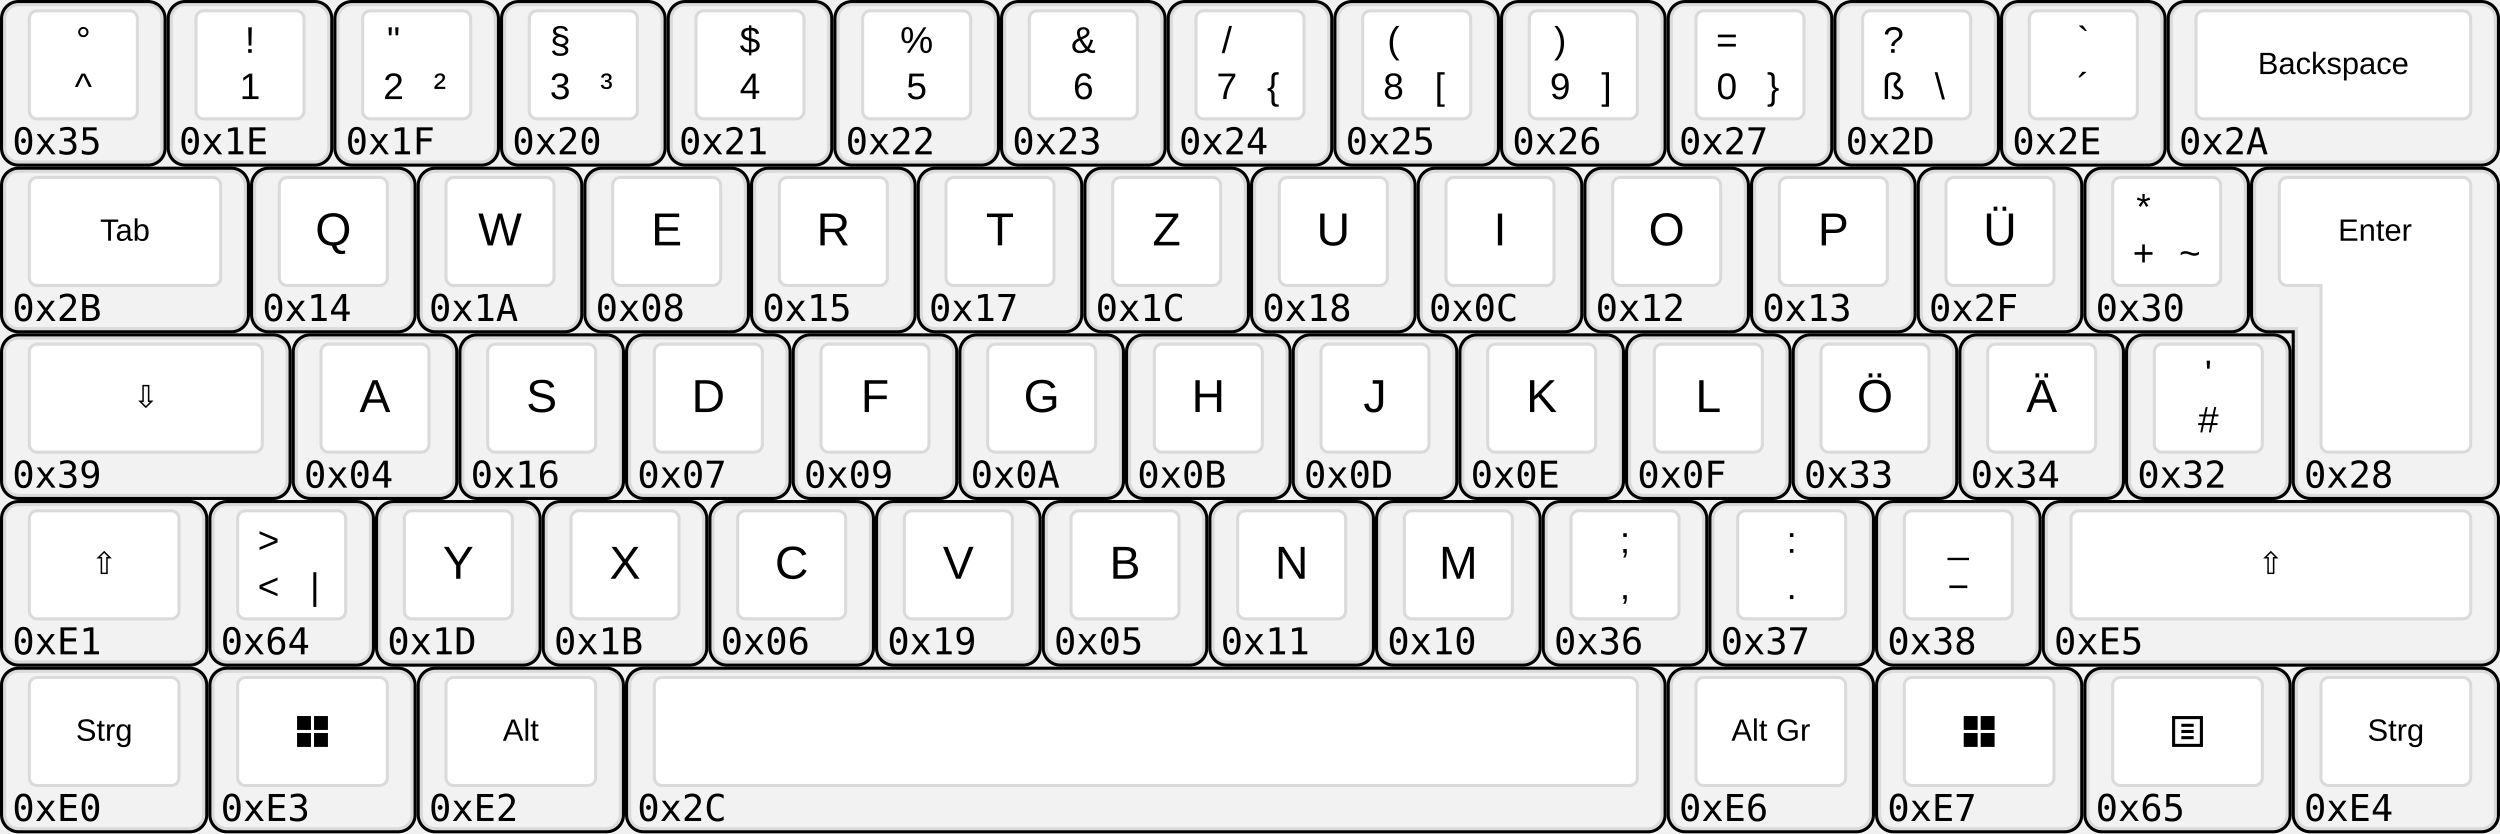
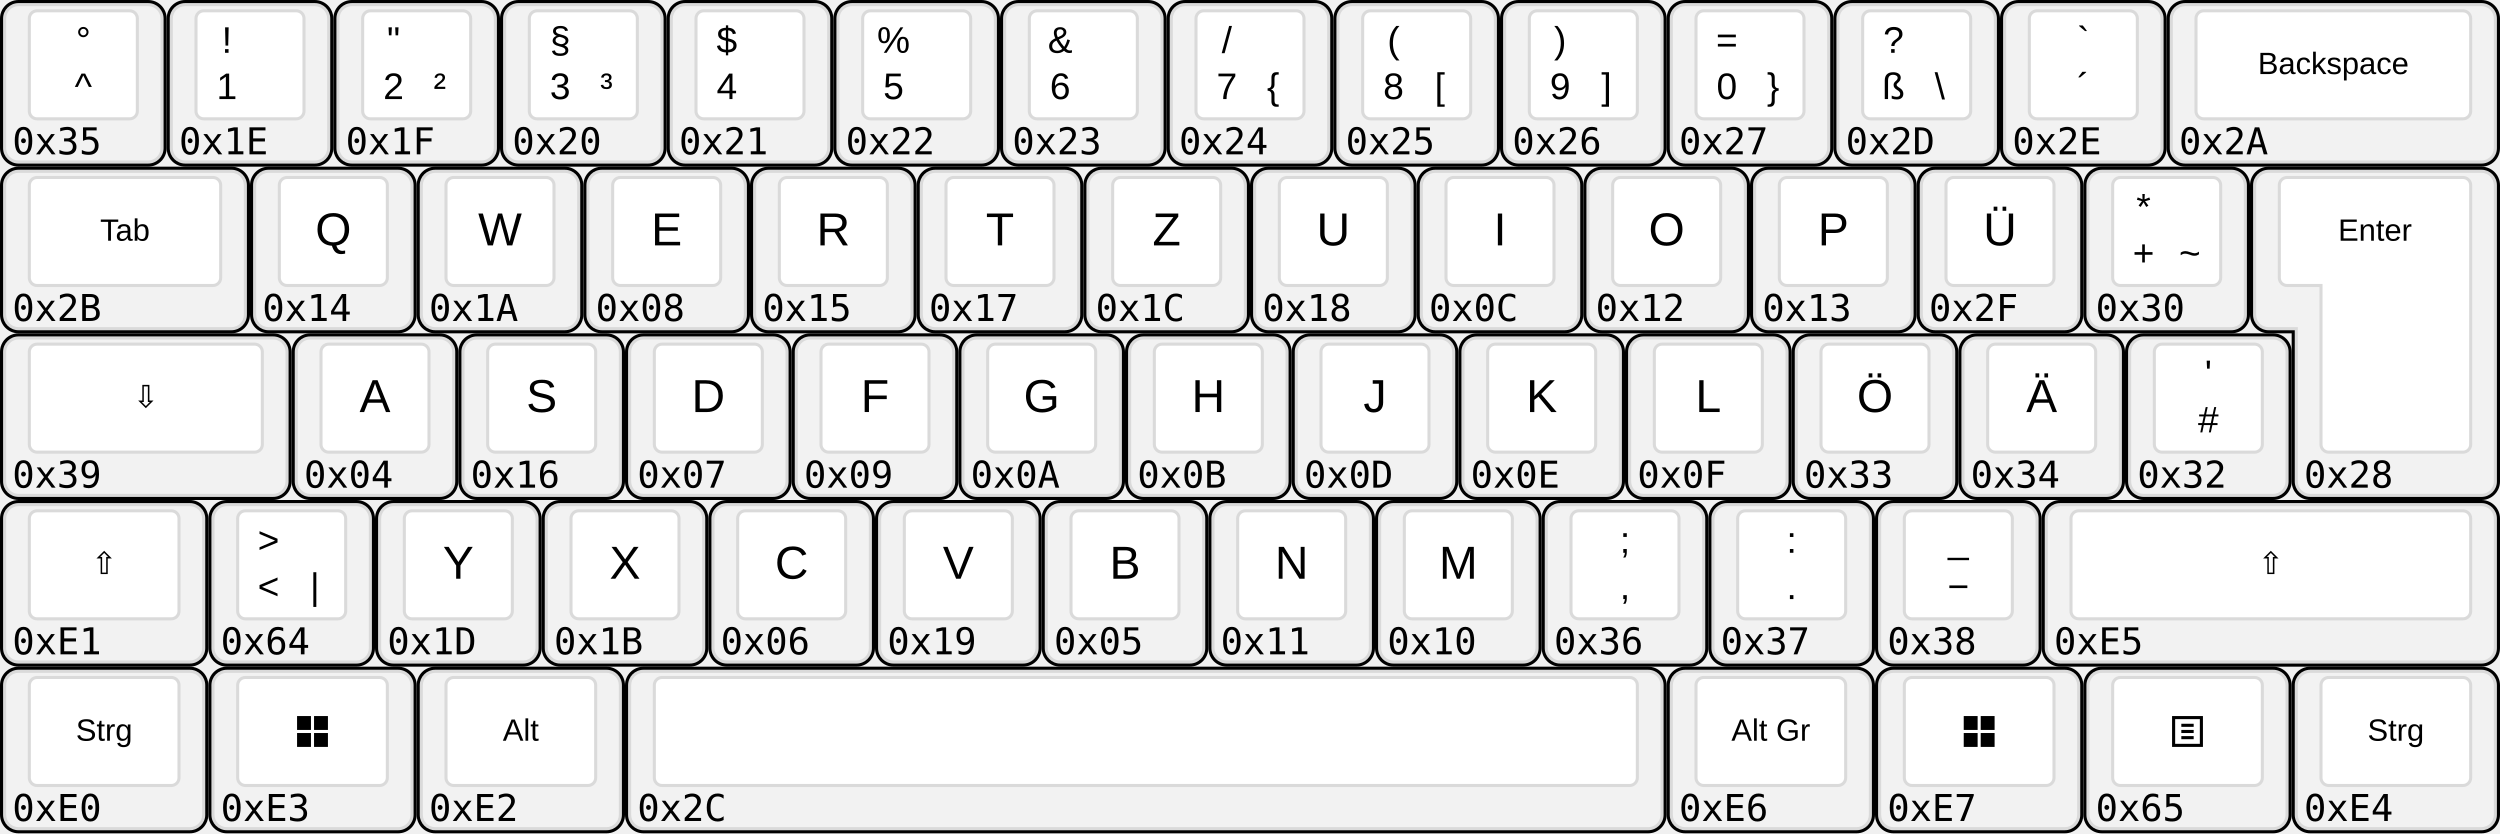
<svg xmlns="http://www.w3.org/2000/svg" xmlns:xlink="http://www.w3.org/1999/xlink" version="1.1" width="810" height="270" viewBox="0 -270 810 270">
  <defs>
    <g id="shape0">
      <path d="M 6 -54 C 2.686 -54 0 -51.314 0 -48 L 0 -6 C 0 -2.686 2.686 0 6 0 L 48 0 C 51.314 0 54 -2.686 54 -6 L 54 -48 C 54 -51.314 51.314 -54 48 -54 Z" fill="#000000" />
      <path d="M 6 -53 C 3.239 -53 1 -50.761 1 -48 L 1 -6 C 1 -3.239 3.239 -1 6 -1 L 48 -1 C 50.761 -1 53 -3.239 53 -6 L 53 -48 C 53 -50.761 50.761 -53 48 -53 Z" fill="#dadada" />
      <path d="M 6 -52 C 3.791 -52 2 -50.209 2 -48 L 2 -6 C 2 -3.791 3.791 -2 6 -2 L 48 -2 C 50.209 -2 52 -3.791 52 -6 L 52 -48 C 52 -50.209 50.209 -52 48 -52 Z" fill="#f2f2f2" />
      <path d="M 12 -51 C 10.343 -51 9 -49.657 9 -48 L 9 -18 C 9 -16.343 10.343 -15 12 -15 L 42 -15 C 43.657 -15 45 -16.343 45 -18 L 45 -48 C 45 -49.657 43.657 -51 42 -51 Z" fill="#dadada" />
      <path d="M 12 -50 C 10.895 -50 10 -49.105 10 -48 L 10 -18 C 10 -16.895 10.895 -16 12 -16 L 42 -16 C 43.105 -16 44 -16.895 44 -18 L 44 -48 C 44 -49.105 43.105 -50 42 -50 Z" fill="#ffffff" />
    </g>
    <g id="shape1">
      <path d="M 6 -54 C 2.686 -54 0 -51.314 0 -48 L 0 -6 C 0 -2.686 2.686 0 6 0 L 102 0 C 105.314 0 108 -2.686 108 -6 L 108 -48 C 108 -51.314 105.314 -54 102 -54 Z" fill="#000000" />
      <path d="M 6 -53 C 3.239 -53 1 -50.761 1 -48 L 1 -6 C 1 -3.239 3.239 -1 6 -1 L 102 -1 C 104.761 -1 107 -3.239 107 -6 L 107 -48 C 107 -50.761 104.761 -53 102 -53 Z" fill="#dadada" />
      <path d="M 6 -52 C 3.791 -52 2 -50.209 2 -48 L 2 -6 C 2 -3.791 3.791 -2 6 -2 L 102 -2 C 104.209 -2 106 -3.791 106 -6 L 106 -48 C 106 -50.209 104.209 -52 102 -52 Z" fill="#f2f2f2" />
      <path d="M 12 -51 C 10.343 -51 9 -49.657 9 -48 L 9 -18 C 9 -16.343 10.343 -15 12 -15 L 96 -15 C 97.657 -15 99 -16.343 99 -18 L 99 -48 C 99 -49.657 97.657 -51 96 -51 Z" fill="#dadada" />
      <path d="M 12 -50 C 10.895 -50 10 -49.105 10 -48 L 10 -18 C 10 -16.895 10.895 -16 12 -16 L 96 -16 C 97.105 -16 98 -16.895 98 -18 L 98 -48 C 98 -49.105 97.105 -50 96 -50 Z" fill="#ffffff" />
    </g>
    <g id="shape2">
      <path d="M 6 -54 C 2.686 -54 0 -51.314 0 -48 L 0 -6 C 0 -2.686 2.686 0 6 0 L 75 0 C 78.314 0 81 -2.686 81 -6 L 81 -48 C 81 -51.314 78.314 -54 75 -54 Z" fill="#000000" />
      <path d="M 6 -53 C 3.239 -53 1 -50.761 1 -48 L 1 -6 C 1 -3.239 3.239 -1 6 -1 L 75 -1 C 77.761 -1 80 -3.239 80 -6 L 80 -48 C 80 -50.761 77.761 -53 75 -53 Z" fill="#dadada" />
      <path d="M 6 -52 C 3.791 -52 2 -50.209 2 -48 L 2 -6 C 2 -3.791 3.791 -2 6 -2 L 75 -2 C 77.209 -2 79 -3.791 79 -6 L 79 -48 C 79 -50.209 77.209 -52 75 -52 Z" fill="#f2f2f2" />
      <path d="M 12 -51 C 10.343 -51 9 -49.657 9 -48 L 9 -18 C 9 -16.343 10.343 -15 12 -15 L 69 -15 C 70.657 -15 72 -16.343 72 -18 L 72 -48 C 72 -49.657 70.657 -51 69 -51 Z" fill="#dadada" />
      <path d="M 12 -50 C 10.895 -50 10 -49.105 10 -48 L 10 -18 C 10 -16.895 10.895 -16 12 -16 L 69 -16 C 70.105 -16 71 -16.895 71 -18 L 71 -48 C 71 -49.105 70.105 -50 69 -50 Z" fill="#ffffff" />
    </g>
    <g id="shape3">
      <path d="M 6 -54 C 2.686 -54 0 -51.314 0 -48 L 0 -6 C 0 -2.686 2.686 0 6 0 L 88.5 0 C 91.814 0 94.5 -2.686 94.5 -6 L 94.5 -48 C 94.5 -51.314 91.814 -54 88.5 -54 Z" fill="#000000" />
      <path d="M 6 -53 C 3.239 -53 1 -50.761 1 -48 L 1 -6 C 1 -3.239 3.239 -1 6 -1 L 88.5 -1 C 91.261 -1 93.5 -3.239 93.5 -6 L 93.5 -48 C 93.5 -50.761 91.261 -53 88.5 -53 Z" fill="#dadada" />
      <path d="M 6 -52 C 3.791 -52 2 -50.209 2 -48 L 2 -6 C 2 -3.791 3.791 -2 6 -2 L 88.5 -2 C 90.709 -2 92.5 -3.791 92.5 -6 L 92.5 -48 C 92.5 -50.209 90.709 -52 88.5 -52 Z" fill="#f2f2f2" />
      <path d="M 12 -51 C 10.343 -51 9 -49.657 9 -48 L 9 -18 C 9 -16.343 10.343 -15 12 -15 L 82.5 -15 C 84.157 -15 85.5 -16.343 85.5 -18 L 85.5 -48 C 85.5 -49.657 84.157 -51 82.5 -51 Z" fill="#dadada" />
      <path d="M 12 -50 C 10.895 -50 10 -49.105 10 -48 L 10 -18 C 10 -16.895 10.895 -16 12 -16 L 82.5 -16 C 83.605 -16 84.5 -16.895 84.5 -18 L 84.5 -48 C 84.5 -49.105 83.605 -50 82.5 -50 Z" fill="#ffffff" />
    </g>
    <g id="shape4">
      <path d="M -7.5 -108 C -10.814 -108 -13.5 -105.314 -13.5 -102 L -13.5 -60 C -13.5 -56.686 -10.814 -54 -7.5 -54 L 0 -54 L 0 -6 C 0 -2.686 2.686 0 6 0 L 61.5 0 C 64.814 0 67.5 -2.686 67.5 -6 L 67.5 -102 C 67.5 -105.314 64.814 -108 61.5 -108 Z" fill="#000000" />
      <path d="M -7.5 -107 C -10.261 -107 -12.5 -104.761 -12.5 -102 L -12.5 -60 C -12.5 -57.239 -10.261 -55 -7.5 -55 L 1 -55 L 1 -54 L 1 -6 C 1 -3.239 3.239 -1 6 -1 L 61.5 -1 C 64.261 -1 66.5 -3.239 66.5 -6 L 66.5 -102 C 66.5 -104.761 64.261 -107 61.5 -107 Z" fill="#dadada" />
      <path d="M -7.5 -106 C -9.709 -106 -11.5 -104.209 -11.5 -102 L -11.5 -60 C -11.5 -57.791 -9.709 -56 -7.5 -56 L 2 -56 L 2 -54 L 2 -6 C 2 -3.791 3.791 -2 6 -2 L 61.5 -2 C 63.709 -2 65.5 -3.791 65.5 -6 L 65.5 -102 C 65.5 -104.209 63.709 -106 61.5 -106 Z" fill="#f2f2f2" />
      <path d="M -1.5 -105 C -3.157 -105 -4.5 -103.657 -4.5 -102 L -4.5 -72 C -4.5 -70.343 -3.157 -69 -1.5 -69 L 9 -69 L 9 -60 L 9 -18 C 9 -16.343 10.343 -15 12 -15 L 55.5 -15 C 57.157 -15 58.5 -16.343 58.5 -18 L 58.5 -102 C 58.5 -103.657 57.157 -105 55.5 -105 Z" fill="#dadada" />
      <path d="M -1.5 -104 C -2.605 -104 -3.5 -103.105 -3.5 -102 L -3.5 -72 C -3.5 -70.895 -2.605 -70 -1.5 -70 L 10 -70 L 10 -60 L 10 -18 C 10 -16.895 10.895 -16 12 -16 L 55.5 -16 C 56.605 -16 57.5 -16.895 57.5 -18 L 57.5 -102 C 57.5 -103.105 56.605 -104 55.5 -104 Z" fill="#ffffff" />
    </g>
    <g id="shape5">
      <path d="M 6 -54 C 2.686 -54 0 -51.314 0 -48 L 0 -6 C 0 -2.686 2.686 0 6 0 L 61.5 0 C 64.814 0 67.5 -2.686 67.5 -6 L 67.5 -48 C 67.5 -51.314 64.814 -54 61.5 -54 Z" fill="#000000" />
      <path d="M 6 -53 C 3.239 -53 1 -50.761 1 -48 L 1 -6 C 1 -3.239 3.239 -1 6 -1 L 61.5 -1 C 64.261 -1 66.5 -3.239 66.5 -6 L 66.5 -48 C 66.5 -50.761 64.261 -53 61.5 -53 Z" fill="#dadada" />
      <path d="M 6 -52 C 3.791 -52 2 -50.209 2 -48 L 2 -6 C 2 -3.791 3.791 -2 6 -2 L 61.5 -2 C 63.709 -2 65.5 -3.791 65.5 -6 L 65.5 -48 C 65.5 -50.209 63.709 -52 61.5 -52 Z" fill="#f2f2f2" />
      <path d="M 12 -51 C 10.343 -51 9 -49.657 9 -48 L 9 -18 C 9 -16.343 10.343 -15 12 -15 L 55.5 -15 C 57.157 -15 58.5 -16.343 58.5 -18 L 58.5 -48 C 58.5 -49.657 57.157 -51 55.5 -51 Z" fill="#dadada" />
      <path d="M 12 -50 C 10.895 -50 10 -49.105 10 -48 L 10 -18 C 10 -16.895 10.895 -16 12 -16 L 55.5 -16 C 56.605 -16 57.5 -16.895 57.5 -18 L 57.5 -48 C 57.5 -49.105 56.605 -50 55.5 -50 Z" fill="#ffffff" />
    </g>
    <g id="shape6">
      <path d="M 6 -54 C 2.686 -54 0 -51.314 0 -48 L 0 -6 C 0 -2.686 2.686 0 6 0 L 142.5 0 C 145.814 0 148.5 -2.686 148.5 -6 L 148.5 -48 C 148.5 -51.314 145.814 -54 142.5 -54 Z" fill="#000000" />
      <path d="M 6 -53 C 3.239 -53 1 -50.761 1 -48 L 1 -6 C 1 -3.239 3.239 -1 6 -1 L 142.5 -1 C 145.261 -1 147.5 -3.239 147.5 -6 L 147.5 -48 C 147.5 -50.761 145.261 -53 142.5 -53 Z" fill="#dadada" />
      <path d="M 6 -52 C 3.791 -52 2 -50.209 2 -48 L 2 -6 C 2 -3.791 3.791 -2 6 -2 L 142.5 -2 C 144.709 -2 146.5 -3.791 146.5 -6 L 146.5 -48 C 146.5 -50.209 144.709 -52 142.5 -52 Z" fill="#f2f2f2" />
      <path d="M 12 -51 C 10.343 -51 9 -49.657 9 -48 L 9 -18 C 9 -16.343 10.343 -15 12 -15 L 136.5 -15 C 138.157 -15 139.5 -16.343 139.5 -18 L 139.5 -48 C 139.5 -49.657 138.157 -51 136.5 -51 Z" fill="#dadada" />
      <path d="M 12 -50 C 10.895 -50 10 -49.105 10 -48 L 10 -18 C 10 -16.895 10.895 -16 12 -16 L 136.5 -16 C 137.605 -16 138.5 -16.895 138.5 -18 L 138.5 -48 C 138.5 -49.105 137.605 -50 136.5 -50 Z" fill="#ffffff" />
    </g>
    <g id="shape7">
      <path d="M 6 -54 C 2.686 -54 0 -51.314 0 -48 L 0 -6 C 0 -2.686 2.686 0 6 0 L 331.5 0 C 334.814 0 337.5 -2.686 337.5 -6 L 337.5 -48 C 337.5 -51.314 334.814 -54 331.5 -54 Z" fill="#000000" />
      <path d="M 6 -53 C 3.239 -53 1 -50.761 1 -48 L 1 -6 C 1 -3.239 3.239 -1 6 -1 L 331.5 -1 C 334.261 -1 336.5 -3.239 336.5 -6 L 336.5 -48 C 336.5 -50.761 334.261 -53 331.5 -53 Z" fill="#dadada" />
      <path d="M 6 -52 C 3.791 -52 2 -50.209 2 -48 L 2 -6 C 2 -3.791 3.791 -2 6 -2 L 331.5 -2 C 333.709 -2 335.5 -3.791 335.5 -6 L 335.5 -48 C 335.5 -50.209 333.709 -52 331.5 -52 Z" fill="#f2f2f2" />
      <path d="M 12 -51 C 10.343 -51 9 -49.657 9 -48 L 9 -18 C 9 -16.343 10.343 -15 12 -15 L 325.5 -15 C 327.157 -15 328.5 -16.343 328.5 -18 L 328.5 -48 C 328.5 -49.657 327.157 -51 325.5 -51 Z" fill="#dadada" />
      <path d="M 12 -50 C 10.895 -50 10 -49.105 10 -48 L 10 -18 C 10 -16.895 10.895 -16 12 -16 L 325.5 -16 C 326.605 -16 327.5 -16.895 327.5 -18 L 327.5 -48 C 327.5 -49.105 326.605 -50 325.5 -50 Z" fill="#ffffff" />
    </g>
    <path id="path0" d="M 0 0 h 0.45 v 0.45 h -0.45 z M 1 0 v 0.45 h -0.45 v -0.45 z M 1 1 h -0.45 v -0.45 h 0.45 z M 0 1 v -0.45 h 0.45 v 0.45 z" />
    <path id="path1" d="M 0 0 V 1 H 1 V 0 Z M 0.9 0.9 H 0.1 V 0.1 H 0.9 Z M 0.7 0.35 H 0.3 V 0.25 H 0.7 Z M 0.7 0.55 H 0.3 V 0.45 H 0.7 Z M 0.7 0.75 H 0.3 V 0.65 H 0.7 Z" />
  </defs>
  <g class="keyboard">
    <g class="key">
      <use xlink:href="#shape0" transform="translate(0 -216)" />
      <text x="27" y="-237.9" text-anchor="middle" font-family="Arial" font-size="12" fill="#000000">^</text>
      <text x="27" y="-252.9" text-anchor="middle" font-family="Arial" font-size="12" fill="#000000">°</text>
      <text x="4" y="-220" font-family="monospace" font-size="12" fill="#000000">0x35</text>
    </g>
    <g class="key">
      <use xlink:href="#shape0" transform="translate(54 -216)" />
-       <text x="81" y="-237.9" text-anchor="middle" font-family="Arial" font-size="12" fill="#000000">1</text>
-       <text x="81" y="-252.9" text-anchor="middle" font-family="Arial" font-size="12" fill="#000000">!</text>
+       <text x="73.5" y="-237.9" text-anchor="middle" font-family="Arial" font-size="12" fill="#000000">1</text>
+       <text x="73.5" y="-252.9" text-anchor="middle" font-family="Arial" font-size="12" fill="#000000">!</text>
      <text x="58" y="-220" font-family="monospace" font-size="12" fill="#000000">0x1E</text>
    </g>
    <g class="key">
      <use xlink:href="#shape0" transform="translate(108 -216)" />
      <text x="127.5" y="-237.9" text-anchor="middle" font-family="Arial" font-size="12" fill="#000000">2</text>
      <text x="127.5" y="-252.9" text-anchor="middle" font-family="Arial" font-size="12" fill="#000000">"</text>
      <text x="142.5" y="-237.9" text-anchor="middle" font-family="Arial" font-size="12" fill="#000000">²</text>
      <text x="112" y="-220" font-family="monospace" font-size="12" fill="#000000">0x1F</text>
    </g>
    <g class="key">
      <use xlink:href="#shape0" transform="translate(162 -216)" />
      <text x="181.5" y="-237.9" text-anchor="middle" font-family="Arial" font-size="12" fill="#000000">3</text>
      <text x="181.5" y="-252.9" text-anchor="middle" font-family="Arial" font-size="12" fill="#000000">§</text>
      <text x="196.5" y="-237.9" text-anchor="middle" font-family="Arial" font-size="12" fill="#000000">³</text>
      <text x="166" y="-220" font-family="monospace" font-size="12" fill="#000000">0x20</text>
    </g>
    <g class="key">
      <use xlink:href="#shape0" transform="translate(216 -216)" />
-       <text x="243" y="-237.9" text-anchor="middle" font-family="Arial" font-size="12" fill="#000000">4</text>
-       <text x="243" y="-252.9" text-anchor="middle" font-family="Arial" font-size="12" fill="#000000">$</text>
+       <text x="235.5" y="-237.9" text-anchor="middle" font-family="Arial" font-size="12" fill="#000000">4</text>
+       <text x="235.5" y="-252.9" text-anchor="middle" font-family="Arial" font-size="12" fill="#000000">$</text>
      <text x="220" y="-220" font-family="monospace" font-size="12" fill="#000000">0x21</text>
    </g>
    <g class="key">
      <use xlink:href="#shape0" transform="translate(270 -216)" />
-       <text x="297" y="-237.9" text-anchor="middle" font-family="Arial" font-size="12" fill="#000000">5</text>
-       <text x="297" y="-252.9" text-anchor="middle" font-family="Arial" font-size="12" fill="#000000">%</text>
+       <text x="289.5" y="-237.9" text-anchor="middle" font-family="Arial" font-size="12" fill="#000000">5</text>
+       <text x="289.5" y="-252.9" text-anchor="middle" font-family="Arial" font-size="12" fill="#000000">%</text>
      <text x="274" y="-220" font-family="monospace" font-size="12" fill="#000000">0x22</text>
    </g>
    <g class="key">
      <use xlink:href="#shape0" transform="translate(324 -216)" />
-       <text x="351" y="-237.9" text-anchor="middle" font-family="Arial" font-size="12" fill="#000000">6</text>
-       <text x="351" y="-252.9" text-anchor="middle" font-family="Arial" font-size="12" fill="#000000">&amp;</text>
+       <text x="343.5" y="-237.9" text-anchor="middle" font-family="Arial" font-size="12" fill="#000000">6</text>
+       <text x="343.5" y="-252.9" text-anchor="middle" font-family="Arial" font-size="12" fill="#000000">&amp;</text>
      <text x="328" y="-220" font-family="monospace" font-size="12" fill="#000000">0x23</text>
    </g>
    <g class="key">
      <use xlink:href="#shape0" transform="translate(378 -216)" />
      <text x="397.5" y="-237.9" text-anchor="middle" font-family="Arial" font-size="12" fill="#000000">7</text>
      <text x="397.5" y="-252.9" text-anchor="middle" font-family="Arial" font-size="12" fill="#000000">/</text>
      <text x="412.5" y="-237.9" text-anchor="middle" font-family="Arial" font-size="12" fill="#000000">{</text>
      <text x="382" y="-220" font-family="monospace" font-size="12" fill="#000000">0x24</text>
    </g>
    <g class="key">
      <use xlink:href="#shape0" transform="translate(432 -216)" />
      <text x="451.5" y="-237.9" text-anchor="middle" font-family="Arial" font-size="12" fill="#000000">8</text>
      <text x="451.5" y="-252.9" text-anchor="middle" font-family="Arial" font-size="12" fill="#000000">(</text>
      <text x="466.5" y="-237.9" text-anchor="middle" font-family="Arial" font-size="12" fill="#000000">[</text>
      <text x="436" y="-220" font-family="monospace" font-size="12" fill="#000000">0x25</text>
    </g>
    <g class="key">
      <use xlink:href="#shape0" transform="translate(486 -216)" />
      <text x="505.5" y="-237.9" text-anchor="middle" font-family="Arial" font-size="12" fill="#000000">9</text>
      <text x="505.5" y="-252.9" text-anchor="middle" font-family="Arial" font-size="12" fill="#000000">)</text>
      <text x="520.5" y="-237.9" text-anchor="middle" font-family="Arial" font-size="12" fill="#000000">]</text>
      <text x="490" y="-220" font-family="monospace" font-size="12" fill="#000000">0x26</text>
    </g>
    <g class="key">
      <use xlink:href="#shape0" transform="translate(540 -216)" />
      <text x="559.5" y="-237.9" text-anchor="middle" font-family="Arial" font-size="12" fill="#000000">0</text>
      <text x="559.5" y="-252.9" text-anchor="middle" font-family="Arial" font-size="12" fill="#000000">=</text>
      <text x="574.5" y="-237.9" text-anchor="middle" font-family="Arial" font-size="12" fill="#000000">}</text>
      <text x="544" y="-220" font-family="monospace" font-size="12" fill="#000000">0x27</text>
    </g>
    <g class="key">
      <use xlink:href="#shape0" transform="translate(594 -216)" />
      <text x="613.5" y="-237.9" text-anchor="middle" font-family="Arial" font-size="12" fill="#000000">ß</text>
      <text x="613.5" y="-252.9" text-anchor="middle" font-family="Arial" font-size="12" fill="#000000">?</text>
      <text x="628.5" y="-237.9" text-anchor="middle" font-family="Arial" font-size="12" fill="#000000">\</text>
      <text x="598" y="-220" font-family="monospace" font-size="12" fill="#000000">0x2D</text>
    </g>
    <g class="key">
      <use xlink:href="#shape0" transform="translate(648 -216)" />
      <text x="675" y="-237.9" text-anchor="middle" font-family="Arial" font-size="12" fill="#000000">´</text>
      <text x="675" y="-252.9" text-anchor="middle" font-family="Arial" font-size="12" fill="#000000">`</text>
      <text x="652" y="-220" font-family="monospace" font-size="12" fill="#000000">0x2E</text>
    </g>
    <g class="key">
      <use xlink:href="#shape1" transform="translate(702 -216)" />
      <text x="756" y="-246" text-anchor="middle" font-family="Arial" font-size="10" fill="#000000">Backspace</text>
      <text x="706" y="-220" font-family="monospace" font-size="12" fill="#000000">0x2A</text>
    </g>
    <g class="key">
      <use xlink:href="#shape2" transform="translate(0 -162)" />
      <text x="40.5" y="-192" text-anchor="middle" font-family="Arial" font-size="10" fill="#000000">Tab</text>
      <text x="4" y="-166" font-family="monospace" font-size="12" fill="#000000">0x2B</text>
    </g>
    <g class="key">
      <use xlink:href="#shape0" transform="translate(81 -162)" />
      <text x="108" y="-190.5" text-anchor="middle" font-family="Arial" font-size="15" fill="#000000">Q</text>
      <text x="85" y="-166" font-family="monospace" font-size="12" fill="#000000">0x14</text>
    </g>
    <g class="key">
      <use xlink:href="#shape0" transform="translate(135 -162)" />
      <text x="162" y="-190.5" text-anchor="middle" font-family="Arial" font-size="15" fill="#000000">W</text>
      <text x="139" y="-166" font-family="monospace" font-size="12" fill="#000000">0x1A</text>
    </g>
    <g class="key">
      <use xlink:href="#shape0" transform="translate(189 -162)" />
      <text x="216" y="-190.5" text-anchor="middle" font-family="Arial" font-size="15" fill="#000000">E</text>
      <text x="193" y="-166" font-family="monospace" font-size="12" fill="#000000">0x08</text>
    </g>
    <g class="key">
      <use xlink:href="#shape0" transform="translate(243 -162)" />
      <text x="270" y="-190.5" text-anchor="middle" font-family="Arial" font-size="15" fill="#000000">R</text>
      <text x="247" y="-166" font-family="monospace" font-size="12" fill="#000000">0x15</text>
    </g>
    <g class="key">
      <use xlink:href="#shape0" transform="translate(297 -162)" />
      <text x="324" y="-190.5" text-anchor="middle" font-family="Arial" font-size="15" fill="#000000">T</text>
      <text x="301" y="-166" font-family="monospace" font-size="12" fill="#000000">0x17</text>
    </g>
    <g class="key">
      <use xlink:href="#shape0" transform="translate(351 -162)" />
      <text x="378" y="-190.5" text-anchor="middle" font-family="Arial" font-size="15" fill="#000000">Z</text>
      <text x="355" y="-166" font-family="monospace" font-size="12" fill="#000000">0x1C</text>
    </g>
    <g class="key">
      <use xlink:href="#shape0" transform="translate(405 -162)" />
      <text x="432" y="-190.5" text-anchor="middle" font-family="Arial" font-size="15" fill="#000000">U</text>
      <text x="409" y="-166" font-family="monospace" font-size="12" fill="#000000">0x18</text>
    </g>
    <g class="key">
      <use xlink:href="#shape0" transform="translate(459 -162)" />
      <text x="486" y="-190.5" text-anchor="middle" font-family="Arial" font-size="15" fill="#000000">I</text>
      <text x="463" y="-166" font-family="monospace" font-size="12" fill="#000000">0x0C</text>
    </g>
    <g class="key">
      <use xlink:href="#shape0" transform="translate(513 -162)" />
      <text x="540" y="-190.5" text-anchor="middle" font-family="Arial" font-size="15" fill="#000000">O</text>
      <text x="517" y="-166" font-family="monospace" font-size="12" fill="#000000">0x12</text>
    </g>
    <g class="key">
      <use xlink:href="#shape0" transform="translate(567 -162)" />
      <text x="594" y="-190.5" text-anchor="middle" font-family="Arial" font-size="15" fill="#000000">P</text>
      <text x="571" y="-166" font-family="monospace" font-size="12" fill="#000000">0x13</text>
    </g>
    <g class="key">
      <use xlink:href="#shape0" transform="translate(621 -162)" />
      <text x="648" y="-190.5" text-anchor="middle" font-family="Arial" font-size="15" fill="#000000">Ü</text>
      <text x="625" y="-166" font-family="monospace" font-size="12" fill="#000000">0x2F</text>
    </g>
    <g class="key">
      <use xlink:href="#shape0" transform="translate(675 -162)" />
      <text x="694.5" y="-183.9" text-anchor="middle" font-family="Arial" font-size="12" fill="#000000">+</text>
      <text x="694.5" y="-198.9" text-anchor="middle" font-family="Arial" font-size="12" fill="#000000">*</text>
      <text x="709.5" y="-183.9" text-anchor="middle" font-family="Arial" font-size="12" fill="#000000">~</text>
      <text x="679" y="-166" font-family="monospace" font-size="12" fill="#000000">0x30</text>
    </g>
    <g class="key">
      <use xlink:href="#shape3" transform="translate(0 -108)" />
      <text x="47.25" y="-138" text-anchor="middle" font-family="Arial" font-size="10" fill="#000000">⇩</text>
      <text x="4" y="-112" font-family="monospace" font-size="12" fill="#000000">0x39</text>
    </g>
    <g class="key">
      <use xlink:href="#shape0" transform="translate(94.5 -108)" />
      <text x="121.5" y="-136.5" text-anchor="middle" font-family="Arial" font-size="15" fill="#000000">A</text>
      <text x="98.5" y="-112" font-family="monospace" font-size="12" fill="#000000">0x04</text>
    </g>
    <g class="key">
      <use xlink:href="#shape0" transform="translate(148.5 -108)" />
      <text x="175.5" y="-136.5" text-anchor="middle" font-family="Arial" font-size="15" fill="#000000">S</text>
      <text x="152.5" y="-112" font-family="monospace" font-size="12" fill="#000000">0x16</text>
    </g>
    <g class="key">
      <use xlink:href="#shape0" transform="translate(202.5 -108)" />
      <text x="229.5" y="-136.5" text-anchor="middle" font-family="Arial" font-size="15" fill="#000000">D</text>
      <text x="206.5" y="-112" font-family="monospace" font-size="12" fill="#000000">0x07</text>
    </g>
    <g class="key">
      <use xlink:href="#shape0" transform="translate(256.5 -108)" />
      <text x="283.5" y="-136.5" text-anchor="middle" font-family="Arial" font-size="15" fill="#000000">F</text>
      <text x="260.5" y="-112" font-family="monospace" font-size="12" fill="#000000">0x09</text>
    </g>
    <g class="key">
      <use xlink:href="#shape0" transform="translate(310.5 -108)" />
      <text x="337.5" y="-136.5" text-anchor="middle" font-family="Arial" font-size="15" fill="#000000">G</text>
      <text x="314.5" y="-112" font-family="monospace" font-size="12" fill="#000000">0x0A</text>
    </g>
    <g class="key">
      <use xlink:href="#shape0" transform="translate(364.5 -108)" />
      <text x="391.5" y="-136.5" text-anchor="middle" font-family="Arial" font-size="15" fill="#000000">H</text>
      <text x="368.5" y="-112" font-family="monospace" font-size="12" fill="#000000">0x0B</text>
    </g>
    <g class="key">
      <use xlink:href="#shape0" transform="translate(418.5 -108)" />
      <text x="445.5" y="-136.5" text-anchor="middle" font-family="Arial" font-size="15" fill="#000000">J</text>
      <text x="422.5" y="-112" font-family="monospace" font-size="12" fill="#000000">0x0D</text>
    </g>
    <g class="key">
      <use xlink:href="#shape0" transform="translate(472.5 -108)" />
      <text x="499.5" y="-136.5" text-anchor="middle" font-family="Arial" font-size="15" fill="#000000">K</text>
      <text x="476.5" y="-112" font-family="monospace" font-size="12" fill="#000000">0x0E</text>
    </g>
    <g class="key">
      <use xlink:href="#shape0" transform="translate(526.5 -108)" />
      <text x="553.5" y="-136.5" text-anchor="middle" font-family="Arial" font-size="15" fill="#000000">L</text>
      <text x="530.5" y="-112" font-family="monospace" font-size="12" fill="#000000">0x0F</text>
    </g>
    <g class="key">
      <use xlink:href="#shape0" transform="translate(580.5 -108)" />
      <text x="607.5" y="-136.5" text-anchor="middle" font-family="Arial" font-size="15" fill="#000000">Ö</text>
      <text x="584.5" y="-112" font-family="monospace" font-size="12" fill="#000000">0x33</text>
    </g>
    <g class="key">
      <use xlink:href="#shape0" transform="translate(634.5 -108)" />
      <text x="661.5" y="-136.5" text-anchor="middle" font-family="Arial" font-size="15" fill="#000000">Ä</text>
      <text x="638.5" y="-112" font-family="monospace" font-size="12" fill="#000000">0x34</text>
    </g>
    <g class="key">
      <use xlink:href="#shape0" transform="translate(688.5 -108)" />
      <text x="715.5" y="-129.9" text-anchor="middle" font-family="Arial" font-size="12" fill="#000000">#</text>
      <text x="715.5" y="-144.9" text-anchor="middle" font-family="Arial" font-size="12" fill="#000000">'</text>
      <text x="692.5" y="-112" font-family="monospace" font-size="12" fill="#000000">0x32</text>
    </g>
    <g class="key">
      <use xlink:href="#shape4" transform="translate(742.5 -108)" />
      <text x="769.5" y="-192" text-anchor="middle" font-family="Arial" font-size="10" fill="#000000">Enter</text>
      <text x="746.5" y="-112" font-family="monospace" font-size="12" fill="#000000">0x28</text>
    </g>
    <g class="key">
      <use xlink:href="#shape5" transform="translate(0 -54)" />
      <text x="33.75" y="-84" text-anchor="middle" font-family="Arial" font-size="10" fill="#000000">⇧</text>
      <text x="4" y="-58" font-family="monospace" font-size="12" fill="#000000">0xE1</text>
    </g>
    <g class="key">
      <use xlink:href="#shape0" transform="translate(67.5 -54)" />
      <text x="87" y="-75.9" text-anchor="middle" font-family="Arial" font-size="12" fill="#000000">&lt;</text>
      <text x="87" y="-90.9" text-anchor="middle" font-family="Arial" font-size="12" fill="#000000">&gt;</text>
      <text x="102" y="-75.9" text-anchor="middle" font-family="Arial" font-size="12" fill="#000000">|</text>
      <text x="71.5" y="-58" font-family="monospace" font-size="12" fill="#000000">0x64</text>
    </g>
    <g class="key">
      <use xlink:href="#shape0" transform="translate(121.5 -54)" />
      <text x="148.5" y="-82.5" text-anchor="middle" font-family="Arial" font-size="15" fill="#000000">Y</text>
      <text x="125.5" y="-58" font-family="monospace" font-size="12" fill="#000000">0x1D</text>
    </g>
    <g class="key">
      <use xlink:href="#shape0" transform="translate(175.5 -54)" />
      <text x="202.5" y="-82.5" text-anchor="middle" font-family="Arial" font-size="15" fill="#000000">X</text>
      <text x="179.5" y="-58" font-family="monospace" font-size="12" fill="#000000">0x1B</text>
    </g>
    <g class="key">
      <use xlink:href="#shape0" transform="translate(229.5 -54)" />
      <text x="256.5" y="-82.5" text-anchor="middle" font-family="Arial" font-size="15" fill="#000000">C</text>
      <text x="233.5" y="-58" font-family="monospace" font-size="12" fill="#000000">0x06</text>
    </g>
    <g class="key">
      <use xlink:href="#shape0" transform="translate(283.5 -54)" />
      <text x="310.5" y="-82.5" text-anchor="middle" font-family="Arial" font-size="15" fill="#000000">V</text>
      <text x="287.5" y="-58" font-family="monospace" font-size="12" fill="#000000">0x19</text>
    </g>
    <g class="key">
      <use xlink:href="#shape0" transform="translate(337.5 -54)" />
      <text x="364.5" y="-82.5" text-anchor="middle" font-family="Arial" font-size="15" fill="#000000">B</text>
      <text x="341.5" y="-58" font-family="monospace" font-size="12" fill="#000000">0x05</text>
    </g>
    <g class="key">
      <use xlink:href="#shape0" transform="translate(391.5 -54)" />
      <text x="418.5" y="-82.5" text-anchor="middle" font-family="Arial" font-size="15" fill="#000000">N</text>
      <text x="395.5" y="-58" font-family="monospace" font-size="12" fill="#000000">0x11</text>
    </g>
    <g class="key">
      <use xlink:href="#shape0" transform="translate(445.5 -54)" />
      <text x="472.5" y="-82.5" text-anchor="middle" font-family="Arial" font-size="15" fill="#000000">M</text>
      <text x="449.5" y="-58" font-family="monospace" font-size="12" fill="#000000">0x10</text>
    </g>
    <g class="key">
      <use xlink:href="#shape0" transform="translate(499.5 -54)" />
      <text x="526.5" y="-75.9" text-anchor="middle" font-family="Arial" font-size="12" fill="#000000">,</text>
      <text x="526.5" y="-90.9" text-anchor="middle" font-family="Arial" font-size="12" fill="#000000">;</text>
      <text x="503.5" y="-58" font-family="monospace" font-size="12" fill="#000000">0x36</text>
    </g>
    <g class="key">
      <use xlink:href="#shape0" transform="translate(553.5 -54)" />
      <text x="580.5" y="-75.9" text-anchor="middle" font-family="Arial" font-size="12" fill="#000000">.</text>
      <text x="580.5" y="-90.9" text-anchor="middle" font-family="Arial" font-size="12" fill="#000000">:</text>
      <text x="557.5" y="-58" font-family="monospace" font-size="12" fill="#000000">0x37</text>
    </g>
    <g class="key">
      <use xlink:href="#shape0" transform="translate(607.5 -54)" />
      <text x="634.5" y="-75.9" text-anchor="middle" font-family="Arial" font-size="12" fill="#000000">−</text>
      <text x="634.5" y="-90.9" text-anchor="middle" font-family="Arial" font-size="12" fill="#000000">_</text>
      <text x="611.5" y="-58" font-family="monospace" font-size="12" fill="#000000">0x38</text>
    </g>
    <g class="key">
      <use xlink:href="#shape6" transform="translate(661.5 -54)" />
      <text x="735.75" y="-84" text-anchor="middle" font-family="Arial" font-size="10" fill="#000000">⇧</text>
      <text x="665.5" y="-58" font-family="monospace" font-size="12" fill="#000000">0xE5</text>
    </g>
    <g class="key">
      <use xlink:href="#shape5" transform="translate(0 0)" />
      <text x="33.75" y="-30" text-anchor="middle" font-family="Arial" font-size="10" fill="#000000">Strg</text>
      <text x="4" y="-4" font-family="monospace" font-size="12" fill="#000000">0xE0</text>
    </g>
    <g class="key">
      <use xlink:href="#shape5" transform="translate(67.5 0)" />
      <use xlink:href="#path0" transform="translate(96.25 -38) scale(10 10)" fill="#000000" />
      <text x="71.5" y="-4" font-family="monospace" font-size="12" fill="#000000">0xE3</text>
    </g>
    <g class="key">
      <use xlink:href="#shape5" transform="translate(135 0)" />
      <text x="168.75" y="-30" text-anchor="middle" font-family="Arial" font-size="10" fill="#000000">Alt</text>
      <text x="139" y="-4" font-family="monospace" font-size="12" fill="#000000">0xE2</text>
    </g>
    <g class="key">
      <use xlink:href="#shape7" transform="translate(202.5 0)" />
      <text x="206.5" y="-4" font-family="monospace" font-size="12" fill="#000000">0x2C</text>
    </g>
    <g class="key">
      <use xlink:href="#shape5" transform="translate(540 0)" />
      <text x="573.75" y="-30" text-anchor="middle" font-family="Arial" font-size="10" fill="#000000">Alt Gr</text>
      <text x="544" y="-4" font-family="monospace" font-size="12" fill="#000000">0xE6</text>
    </g>
    <g class="key">
      <use xlink:href="#shape5" transform="translate(607.5 0)" />
      <use xlink:href="#path0" transform="translate(636.25 -38) scale(10 10)" fill="#000000" />
      <text x="611.5" y="-4" font-family="monospace" font-size="12" fill="#000000">0xE7</text>
    </g>
    <g class="key">
      <use xlink:href="#shape5" transform="translate(675 0)" />
      <use xlink:href="#path1" transform="translate(703.75 -38) scale(10 10)" fill="#000000" />
      <text x="679" y="-4" font-family="monospace" font-size="12" fill="#000000">0x65</text>
    </g>
    <g class="key">
      <use xlink:href="#shape5" transform="translate(742.5 0)" />
      <text x="776.25" y="-30" text-anchor="middle" font-family="Arial" font-size="10" fill="#000000">Strg</text>
      <text x="746.5" y="-4" font-family="monospace" font-size="12" fill="#000000">0xE4</text>
    </g>
  </g>
</svg>
